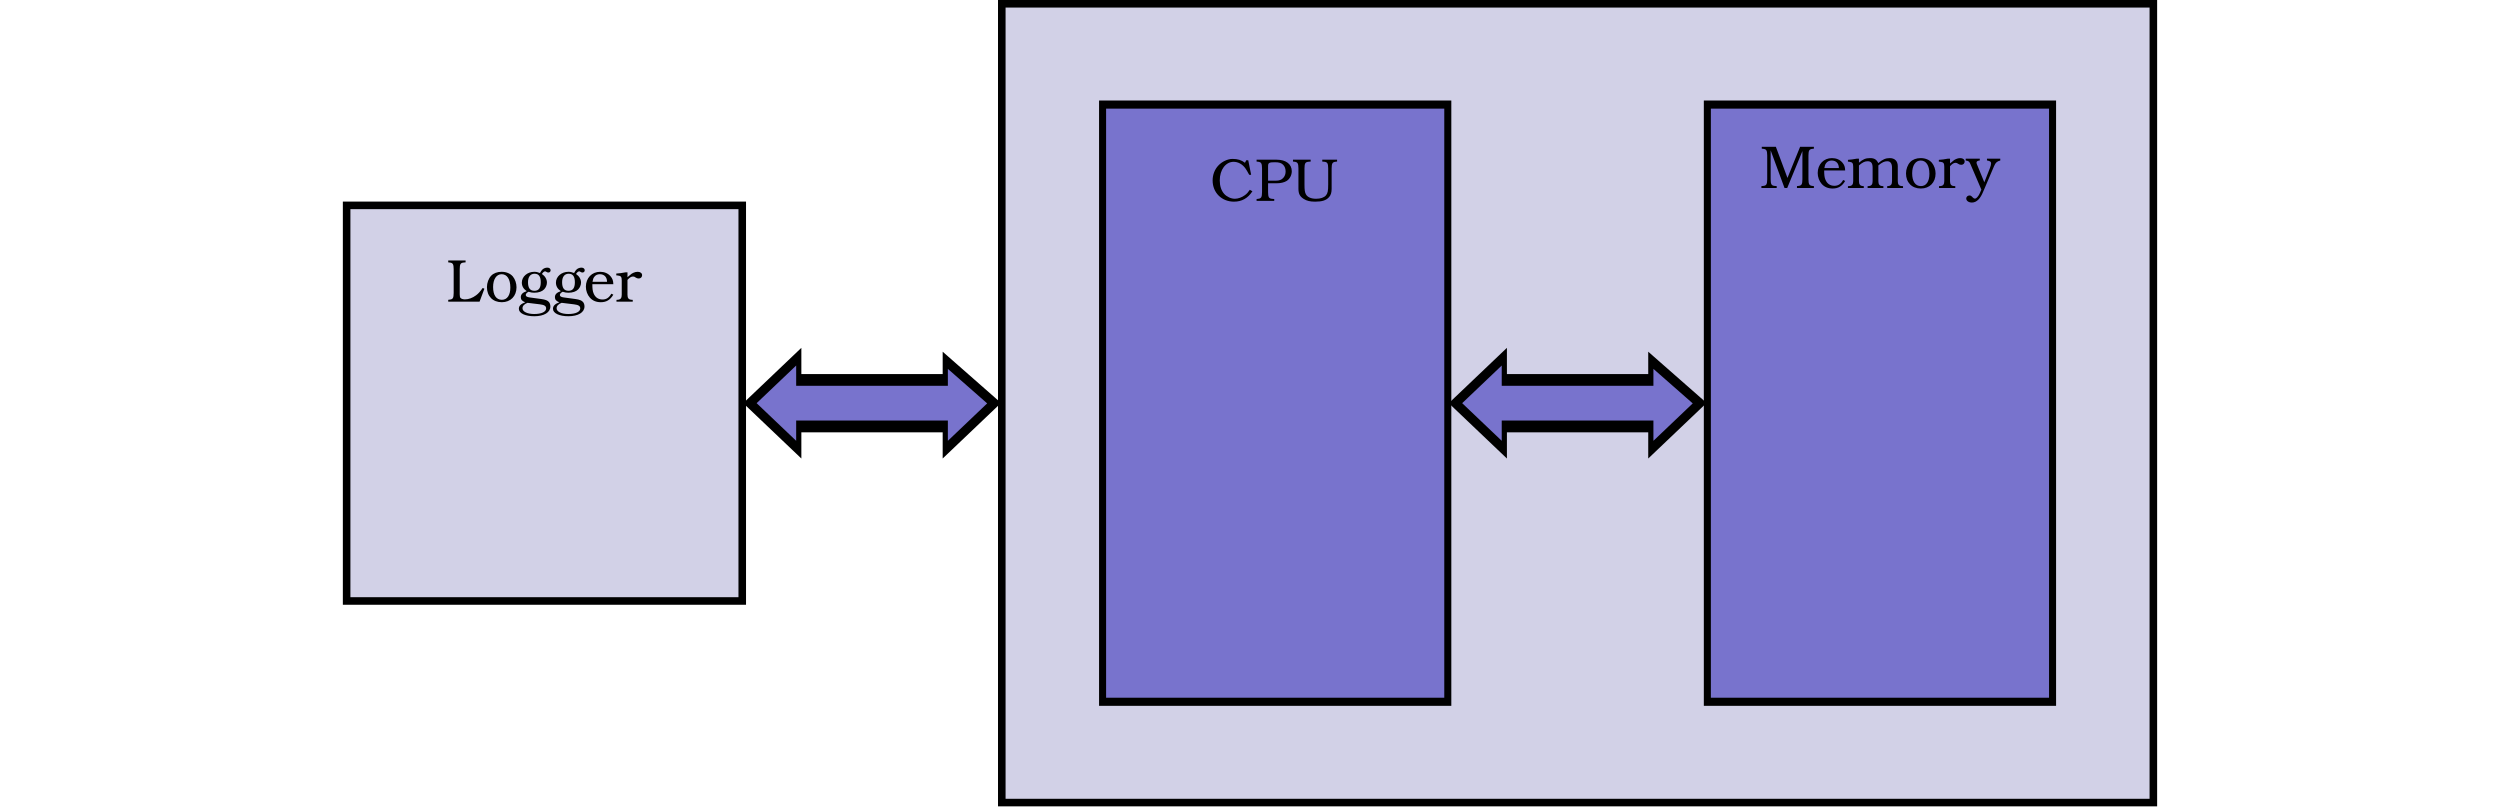
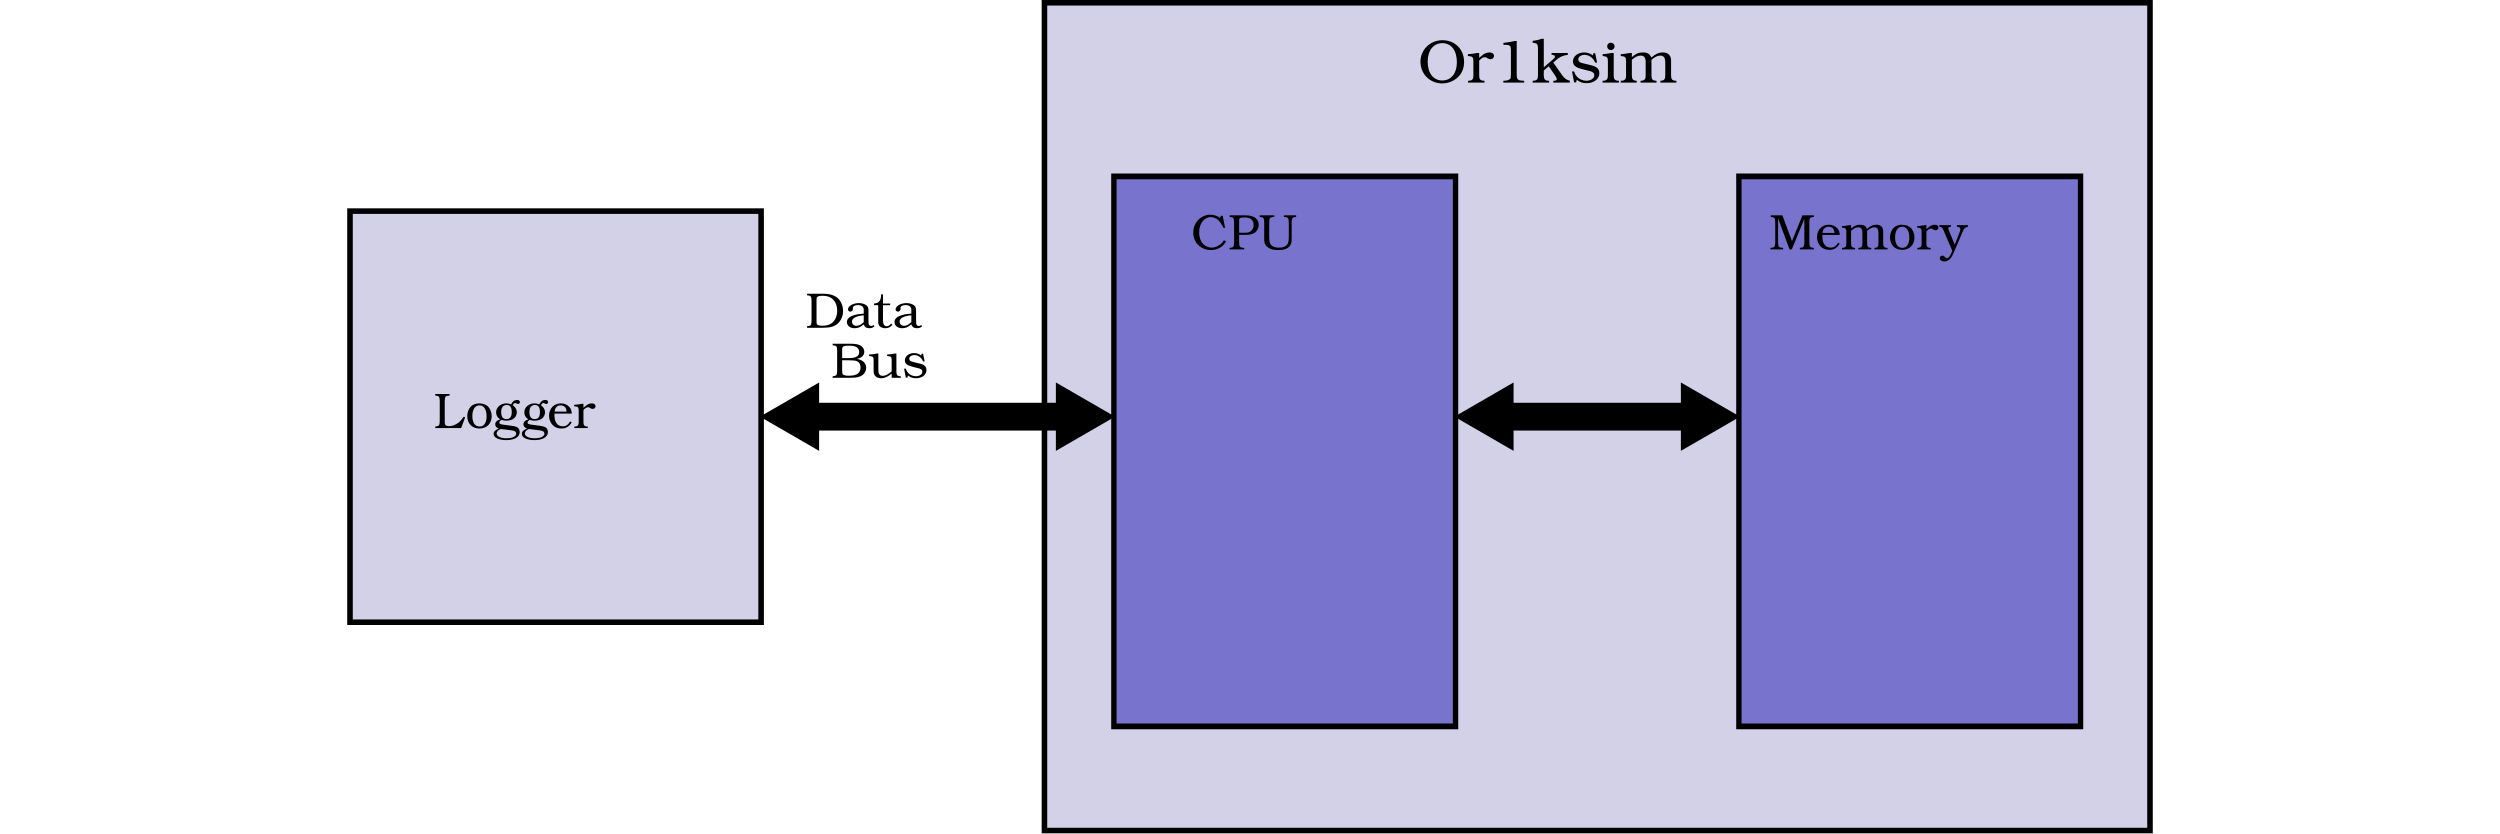
- <svg xmlns="http://www.w3.org/2000/svg" xmlns:xlink="http://www.w3.org/1999/xlink" version="1.0" viewBox="0 0 16000 12000" preserveAspectRatio="xMidYMid" id="svg3702" width="496.063" height="160" style="fill-rule:evenodd">
+ <svg xmlns="http://www.w3.org/2000/svg" version="1.0" viewBox="0 0 16000 12000" preserveAspectRatio="xMidYMid" id="svg3702" width="900" height="300" style="fill-rule:evenodd">
  <defs id="defs3704">
-     <filter id="filter12487" height="1.23" y="-0.115" width="1.165" x="-0.082">
-       <feGaussianBlur id="feGaussianBlur12489" stdDeviation="7.089" />
-     </filter>
-     <filter id="filter6493">
-       <feGaussianBlur id="feGaussianBlur6495" stdDeviation="0.867" />
-     </filter>
-     <linearGradient id="linearGradient14442">
-       <stop id="stop14444" offset="0" style="stop-color:#c3ff00;stop-opacity:1;" />
-       <stop style="stop-color:#c3ff00;stop-opacity:0.602;" offset="0.5" id="stop14450" />
-       <stop id="stop14446" offset="1" style="stop-color:#c3ff00;stop-opacity:0;" />
-     </linearGradient>
-     <linearGradient id="linearGradient15429">
-       <stop style="stop-color:#ffffff;stop-opacity:1;" offset="0" id="stop15431" />
-       <stop id="stop15437" offset="0.5" style="stop-color:#ffffff;stop-opacity:0;" />
-       <stop style="stop-color:#000000;stop-opacity:1;" offset="1" id="stop15435" />
-     </linearGradient>
-     <linearGradient id="linearGradient16426">
-       <stop style="stop-color:#ffffff;stop-opacity:1;" offset="0" id="stop16428" />
-       <stop style="stop-color:#ffffff;stop-opacity:0;" offset="1" id="stop16430" />
-     </linearGradient>
-     <linearGradient id="linearGradient25216">
-       <stop style="stop-color:#c3ff00;stop-opacity:1;" offset="0" id="stop25218" />
-       <stop id="stop25220" offset="0.5" style="stop-color:#c3ff00;stop-opacity:0.602;" />
-       <stop style="stop-color:#c3ff00;stop-opacity:0;" offset="1" id="stop25222" />
-     </linearGradient>
-     <linearGradient id="linearGradient26205">
-       <stop id="stop26207" offset="0" style="stop-color:#000000;stop-opacity:1;" />
-       <stop id="stop26209" offset="1" style="stop-color:#000000;stop-opacity:0;" />
-     </linearGradient>
-     <linearGradient id="linearGradient30113">
-       <stop id="stop30115" offset="0" style="stop-color:#bcbcbc;stop-opacity:1;" />
-       <stop id="stop30119" offset="1" style="stop-color:#000000;stop-opacity:1;" />
-     </linearGradient>
-     <linearGradient id="linearGradient32079">
-       <stop style="stop-color:#000000;stop-opacity:1;" offset="0" id="stop32081" />
-       <stop style="stop-color:#414141;stop-opacity:1;" offset="1" id="stop32083" />
-     </linearGradient>
-     <radialGradient xlink:href="#linearGradient14442" id="radialGradient7628" gradientUnits="userSpaceOnUse" gradientTransform="matrix(1.380635,0,0,1.380635,-401.2051,-81.06753)" cx="372.846" cy="216.673" fx="372.846" fy="216.673" r="3.833" />
-     <radialGradient xlink:href="#linearGradient15429" id="radialGradient7630" gradientUnits="userSpaceOnUse" gradientTransform="matrix(1.380635,0,0,1.380635,-401.2051,-81.06753)" cx="372.846" cy="216.673" fx="372.846" fy="216.673" r="3.833" />
-     <radialGradient xlink:href="#linearGradient16426" id="radialGradient7632" gradientUnits="userSpaceOnUse" gradientTransform="matrix(1,0,0,0.1526254,0,180.7791)" cx="113.33" cy="250.779" fx="113.33" fy="250.779" r="113.512" />
-     <radialGradient xlink:href="#linearGradient25216" id="radialGradient7634" gradientUnits="userSpaceOnUse" gradientTransform="matrix(1,0,0,1.000002,0,-3.9552678e-4)" cx="98.655" cy="251.111" fx="98.655" fy="251.111" r="2.857" />
-     <radialGradient xlink:href="#linearGradient25216" id="radialGradient7636" gradientUnits="userSpaceOnUse" gradientTransform="matrix(1,0,0,1.000002,0,-3.9552678e-4)" cx="98.655" cy="251.111" fx="98.655" fy="251.111" r="2.857" />
-     <radialGradient xlink:href="#linearGradient25216" id="radialGradient7638" gradientUnits="userSpaceOnUse" gradientTransform="matrix(1,0,0,1.000002,0,-3.9552678e-4)" cx="98.655" cy="251.111" fx="98.655" fy="251.111" r="2.857" />
-     <radialGradient xlink:href="#linearGradient25216" id="radialGradient7640" gradientUnits="userSpaceOnUse" gradientTransform="matrix(1,0,0,1.000002,0,-3.9552678e-4)" cx="98.655" cy="251.111" fx="98.655" fy="251.111" r="2.857" />
-     <radialGradient xlink:href="#linearGradient30113" id="radialGradient7642" gradientUnits="userSpaceOnUse" cx="85.553" cy="215.245" fx="85.553" fy="215.245" r="2.484" />
-     <radialGradient xlink:href="#linearGradient26205" id="radialGradient7644" gradientUnits="userSpaceOnUse" cx="85.553" cy="215.245" fx="85.553" fy="215.245" r="2.484" />
-     <radialGradient xlink:href="#linearGradient30113" id="radialGradient7646" gradientUnits="userSpaceOnUse" cx="85.553" cy="215.245" fx="85.553" fy="215.245" r="2.484" />
-     <radialGradient xlink:href="#linearGradient26205" id="radialGradient7648" gradientUnits="userSpaceOnUse" cx="85.553" cy="215.245" fx="85.553" fy="215.245" r="2.484" />
-     <radialGradient xlink:href="#linearGradient30113" id="radialGradient7650" gradientUnits="userSpaceOnUse" cx="85.553" cy="215.245" fx="85.553" fy="215.245" r="2.484" />
-     <radialGradient xlink:href="#linearGradient26205" id="radialGradient7652" gradientUnits="userSpaceOnUse" cx="85.553" cy="215.245" fx="85.553" fy="215.245" r="2.484" />
-     <radialGradient xlink:href="#linearGradient30113" id="radialGradient7654" gradientUnits="userSpaceOnUse" cx="85.553" cy="215.245" fx="85.553" fy="215.245" r="2.484" />
-     <radialGradient xlink:href="#linearGradient26205" id="radialGradient7656" gradientUnits="userSpaceOnUse" cx="85.553" cy="215.245" fx="85.553" fy="215.245" r="2.484" />
-     <linearGradient xlink:href="#linearGradient32079" id="linearGradient7658" gradientUnits="userSpaceOnUse" x1="115.022" y1="242.896" x2="115.061" y2="254.685" />
+     <marker orient="auto" refY="0.0" refX="0.0" id="TriangleOutS" style="overflow:visible">
+       <path id="path3789" d="M 5.77,0.0 L -2.88,5.0 L -2.88,-5.0 L 5.77,0.0 z " style="fill-rule:evenodd;stroke:#000000;stroke-width:1.0pt;marker-start:none" transform="scale(0.2)" />
+     </marker>
+     <marker orient="auto" refY="0.0" refX="0.0" id="TriangleInS" style="overflow:visible">
+       <path id="path3780" d="M 5.77,0.0 L -2.88,5.0 L -2.88,-5.0 L 5.77,0.0 z " style="fill-rule:evenodd;stroke:#000000;stroke-width:1.0pt;marker-start:none" transform="scale(-0.2)" />
+     </marker>
  </defs>
-   <g id="g2601" transform="translate(-4647.75,0)">
-     <g transform="matrix(2.657481,0,0,2.657481,-10375.113,-19889.765)" style="fill-rule:evenodd;visibility:visible" id="Default" visibility="visible">
-       </g>
-     <g transform="matrix(2.657481,0,0,2.657481,-10375.113,-19889.765)" id="g3801" style="fill-rule:evenodd;visibility:visible" />
-     <g transform="matrix(2.657481,0,0,2.657481,-10375.113,-19889.765)" id="g3935" style="fill-rule:evenodd;visibility:visible" />
-     <g transform="matrix(2.657481,0,0,2.657481,-10375.113,-19889.765)" id="g4029" style="fill-rule:evenodd;visibility:visible" />
-     <g transform="matrix(2.657481,0,0,2.657481,-10375.113,-19889.765)" id="g4083" style="fill-rule:evenodd;visibility:visible" />
-     <g transform="matrix(1.146497,0,0,2.547921,12084.902,-29886.691)" style="fill:#7873cd;fill-rule:evenodd;stroke:#000000;stroke-width:68.016;stroke-miterlimit:4;stroke-dasharray:none;stroke-opacity:1;visibility:visible" id="g5805" />
-     <g transform="matrix(1.217745,0,0,2.761976,-6957.808,-21582.471)" style="fill:#7873cd;fill-rule:evenodd;stroke:#000000;stroke-width:63.388;stroke-miterlimit:4;stroke-dasharray:none;stroke-opacity:1;visibility:visible" id="g3983" />
-     <path d="M 8953.889,56.25 L 26091.39,56.25 L 26091.39,11943.75 L 8953.889,11943.75 L 8953.889,56.25 z" id="path3779" style="fill:#d2d1e7;fill-rule:evenodd;stroke:#000000;stroke-width:112.5;stroke-miterlimit:4;stroke-dasharray:none;stroke-opacity:1;visibility:visible" />
-     <g transform="matrix(2.56875,0,0,2.9625,-16517.99,-23625.002)" id="g3809" style="fill:#7873cd;fill-rule:evenodd;stroke:#000000;stroke-width:40.781;stroke-miterlimit:4;stroke-dasharray:none;stroke-opacity:1;visibility:visible">
-       <path style="stroke:#000000;stroke-width:40.781;stroke-miterlimit:4;stroke-dasharray:none;stroke-opacity:1" id="path3811" d="M 10500,8500 L 12500,8500 L 12500,11500 L 10500,11500 L 10500,8500 z" />
+   <g visibility="visible" id="Default" style="fill-rule:evenodd;visibility:visible" transform="matrix(2.668944,0,0,2.668944,-14590.323,-20000.838)">
    </g>
-     <g transform="matrix(2.94375,0,0,2.94375,-15514.865,-23437.503)" style="fill:#d2d1e7;fill-rule:evenodd;stroke:#000000;stroke-width:38.217;stroke-miterlimit:4;stroke-dasharray:none;stroke-opacity:1;visibility:visible" id="g3943">
-       <path style="stroke:#000000;stroke-width:38.217;stroke-miterlimit:4;stroke-dasharray:none;stroke-opacity:1" d="M 5000,9000 L 7000,9000 L 7000,11000 L 5000,11000 L 5000,9000 z" id="path3945" />
+   <g style="fill-rule:evenodd;visibility:visible" id="g3801" transform="matrix(2.668944,0,0,2.668944,-14590.323,-20000.838)" />
+   <g style="fill-rule:evenodd;visibility:visible" id="g3935" transform="matrix(2.668944,0,0,2.668944,-14590.323,-20000.838)" />
+   <g style="fill-rule:evenodd;visibility:visible" id="g4029" transform="matrix(2.668944,0,0,2.668944,-14590.323,-20000.838)" />
+   <g style="fill-rule:evenodd;visibility:visible" id="g4083" transform="matrix(2.668944,0,0,2.668944,-14590.323,-20000.838)" />
+   <g id="g5805" style="fill:#7873cd;fill-rule:evenodd;stroke:#000000;stroke-width:36.12;stroke-miterlimit:4;stroke-dasharray:none;stroke-opacity:1;visibility:visible" transform="matrix(1.151442,0,0,2.558912,7966.581,-30040.889)" />
+   <g id="g3983" style="fill:#7873cd;fill-rule:evenodd;stroke:#000000;stroke-width:33.662;stroke-miterlimit:4;stroke-dasharray:none;stroke-opacity:1;visibility:visible" transform="matrix(1.222998,0,0,2.77389,-11158.275,-21700.846)" />
+   <g id="g9329" transform="translate(-3.7384052e-6,-5.0000153e-7)">
+     <path d="M 5039.999,40 L 20960.001,40 L 20960.001,11960 L 5039.999,11960 L 5039.999,40 z" id="path3779" style="fill:#d2d1e7;fill-rule:evenodd;stroke:#000000;stroke-width:80;stroke-miterlimit:4;stroke-dasharray:none;stroke-opacity:1;visibility:visible" />
+     <g transform="matrix(2.46,0,0,2.64,-19790.001,-19900)" id="g3809" style="fill:#7873cd;fill-rule:evenodd;stroke:#000000;stroke-width:31.392;stroke-miterlimit:4;stroke-dasharray:none;stroke-opacity:1;visibility:visible">
+       <path style="stroke:#000000;stroke-width:31.392;stroke-miterlimit:4;stroke-dasharray:none;stroke-opacity:1" id="path3811" d="M 10500,8500 L 12500,8500 L 12500,11500 L 10500,11500 L 10500,8500 z" />
    </g>
-     <text id="text5775" y="4489.453" x="688.004" style="font-size:900px;font-style:normal;font-variant:normal;font-weight:300;font-stretch:normal;text-align:start;line-height:125%;writing-mode:lr-tb;text-anchor:start;fill:#000000;fill-opacity:1;fill-rule:evenodd;stroke:none;stroke-width:1px;stroke-linecap:butt;stroke-linejoin:miter;stroke-opacity:1;font-family:Bookman Old Style;-inkscape-font-specification:Bookman Old Style Light" xml:space="preserve">
-       <tspan y="4489.453" x="688.004" id="tspan2599">Logger</tspan>
+     <g transform="matrix(2.96,0,0,2.96,-19760.001,-23600)" style="fill:#d2d1e7;fill-rule:evenodd;stroke:#000000;stroke-width:27.027;stroke-miterlimit:4;stroke-dasharray:none;stroke-opacity:1;visibility:visible" id="g3943">
+       <path style="stroke:#000000;stroke-width:27.027;stroke-miterlimit:4;stroke-dasharray:none;stroke-opacity:1" d="M 5000,9000 L 7000,9000 L 7000,11000 L 5000,11000 L 5000,9000 z" id="path3945" />
+     </g>
+     <text id="text5775" y="6164.18" x="-2015.997" style="font-size:720px;font-style:normal;font-variant:normal;font-weight:300;font-stretch:normal;text-align:center;line-height:125%;writing-mode:lr-tb;text-anchor:middle;fill:#000000;fill-opacity:1;fill-rule:evenodd;stroke:none;stroke-width:1px;stroke-linecap:butt;stroke-linejoin:miter;stroke-opacity:1;font-family:Bookman Old Style;-inkscape-font-specification:Bookman Old Style Light" xml:space="preserve">
+       <tspan y="6164.18" x="-2015.997" id="tspan2599">Logger</tspan>
    </text>
-     <g transform="matrix(2.56875,0,0,2.9625,-7517.99,-23625.002)" id="g5801" style="fill:#7873cd;fill-rule:evenodd;stroke:#000000;stroke-width:40.781;stroke-miterlimit:4;stroke-dasharray:none;stroke-opacity:1;visibility:visible">
-       <path style="stroke:#000000;stroke-width:40.781;stroke-miterlimit:4;stroke-dasharray:none;stroke-opacity:1" id="path5803" d="M 10500,8500 L 12500,8500 L 12500,11500 L 10500,11500 L 10500,8500 z" />
+     <g transform="matrix(2.46,0,0,2.64,-10790.001,-19896.869)" id="g5801" style="fill:#7873cd;fill-rule:evenodd;stroke:#000000;stroke-width:31.392;stroke-miterlimit:4;stroke-dasharray:none;stroke-opacity:1;visibility:visible">
+       <path style="stroke:#000000;stroke-width:31.392;stroke-miterlimit:4;stroke-dasharray:none;stroke-opacity:1" id="path5803" d="M 10500,8498.812 L 12500,8498.812 L 12500,11498.812 L 10500,11498.812 L 10500,8498.812 z" />
    </g>
-     <text id="text5809" y="2989.453" x="12051.884" style="font-size:900px;font-style:normal;font-variant:normal;font-weight:300;font-stretch:normal;text-align:start;line-height:125%;writing-mode:lr-tb;text-anchor:start;fill:#000000;fill-opacity:1;fill-rule:evenodd;stroke:none;stroke-width:1px;stroke-linecap:butt;stroke-linejoin:miter;stroke-opacity:1;font-family:Bookman Old Style;-inkscape-font-specification:Bookman Old Style Light" xml:space="preserve">
-       <tspan y="2989.453" x="12051.884" id="tspan5813">CPU</tspan>
+     <text transform="scale(1.000005,0.9999947)" id="text5809" y="3591.581" x="8493.321" style="font-size:720px;font-style:normal;font-variant:normal;font-weight:300;font-stretch:normal;text-align:center;line-height:125%;writing-mode:lr-tb;text-anchor:middle;fill:#000000;fill-opacity:1;fill-rule:evenodd;stroke:none;stroke-width:1px;stroke-linecap:butt;stroke-linejoin:miter;stroke-opacity:1;font-family:Bookman Old Style;-inkscape-font-specification:Bookman Old Style Light" xml:space="preserve">
+       <tspan y="3591.581" x="8493.321" id="tspan5813">CPU</tspan>
    </text>
-     <text id="text5815" y="2797.413" x="20234.977" style="font-size:900px;font-style:normal;font-variant:normal;font-weight:300;font-stretch:normal;text-align:start;line-height:125%;writing-mode:lr-tb;text-anchor:start;fill:#000000;fill-opacity:1;fill-rule:evenodd;stroke:none;stroke-width:1px;stroke-linecap:butt;stroke-linejoin:miter;stroke-opacity:1;font-family:Bookman Old Style;-inkscape-font-specification:Bookman Old Style Light" xml:space="preserve">
-       <tspan y="2797.413" x="20234.977" id="tspan5819">Memory</tspan>
+     <text id="text5815" y="3591.562" x="17479.688" style="font-size:720px;font-style:normal;font-variant:normal;font-weight:300;font-stretch:normal;text-align:center;line-height:125%;writing-mode:lr-tb;text-anchor:middle;fill:#000000;fill-opacity:1;fill-rule:evenodd;stroke:none;stroke-width:1px;stroke-linecap:butt;stroke-linejoin:miter;stroke-opacity:1;font-family:Bookman Old Style;-inkscape-font-specification:Bookman Old Style Light" xml:space="preserve">
+       <tspan y="3591.562" x="17479.688" id="tspan5819">Memory</tspan>
    </text>
-     <g transform="matrix(1.217745,0,0,2.761976,2792.193,-21582.472)" style="fill:#7873cd;fill-rule:evenodd;stroke:#000000;stroke-width:63.388;stroke-miterlimit:4;stroke-dasharray:none;stroke-opacity:1;visibility:visible" id="g6454">
-       <path style="stroke:#000000;stroke-width:63.388;stroke-miterlimit:4;stroke-dasharray:none;stroke-opacity:1" d="M 1982,9986.5 L 2578.8,9735.999 L 2578.8,9861.249 L 4369.2,9861.249 L 4369.2,9755.413 L 4966,9986.5 L 4369.2,10237 L 4369.2,10111.75 L 2578.8,10111.75 L 2578.8,10237 L 1982,9986.5 z" id="path6456" />
-     </g>
-     <g transform="matrix(1.217745,0,0,2.761976,13292.194,-21582.472)" style="fill:#7873cd;fill-rule:evenodd;stroke:#000000;stroke-width:63.388;stroke-miterlimit:4;stroke-dasharray:none;stroke-opacity:1;visibility:visible" id="g6458">
-       <path style="stroke:#000000;stroke-width:63.388;stroke-miterlimit:4;stroke-dasharray:none;stroke-opacity:1" d="M 1982,9986.5 L 2578.8,9735.999 L 2578.8,9861.249 L 4369.2,9861.249 L 4369.2,9755.413 L 4966,9986.5 L 4369.2,10237 L 4369.2,10111.75 L 2578.8,10111.75 L 2578.8,10237 L 1982,9986.5 z" id="path6460" />
-     </g>
+     <path id="path5365" d="M 1511.599,6000 L 5488.406,6000" style="fill:none;fill-rule:evenodd;stroke:#000000;stroke-width:400;stroke-linecap:square;stroke-linejoin:miter;marker-start:url(#TriangleInS);marker-end:url(#TriangleOutS);stroke-miterlimit:4;stroke-dasharray:none;stroke-opacity:1" />
+     <path id="path7960" d="M 11511.6,6000 L 14488.409,6000" style="fill:none;fill-rule:evenodd;stroke:#000000;stroke-width:400;stroke-linecap:square;stroke-linejoin:miter;marker-start:url(#TriangleInS);marker-end:url(#TriangleOutS);stroke-miterlimit:4;stroke-dasharray:none;stroke-opacity:1" />
+     <text id="text9001" y="1189.688" x="12987.324" style="font-size:880px;font-style:normal;font-variant:normal;font-weight:300;font-stretch:normal;text-align:center;line-height:125%;writing-mode:lr-tb;text-anchor:middle;fill:#000000;fill-opacity:1;fill-rule:evenodd;stroke:none;stroke-width:1px;stroke-linecap:butt;stroke-linejoin:miter;stroke-opacity:1;font-family:Bookman Old Style;-inkscape-font-specification:Bookman Old Style Light" xml:space="preserve">
+       <tspan y="1189.688" x="12987.324" id="tspan9005">Or1ksim</tspan>
+     </text>
+     <text id="text4167" y="4720" x="3242.344" style="font-size:720px;font-style:normal;font-variant:normal;font-weight:300;font-stretch:normal;text-align:center;line-height:100%;writing-mode:lr-tb;text-anchor:middle;fill:#000000;fill-opacity:1;fill-rule:evenodd;stroke:none;stroke-width:1px;stroke-linecap:butt;stroke-linejoin:miter;stroke-opacity:1;font-family:Bookman Old Style;-inkscape-font-specification:Bookman Old Style Light" xml:space="preserve">
+       <tspan y="4720" x="3242.344" id="tspan4171">Data</tspan>
+       <tspan y="5440" x="3242.344" id="tspan4173">Bus</tspan>
+     </text>
  </g>
</svg>
